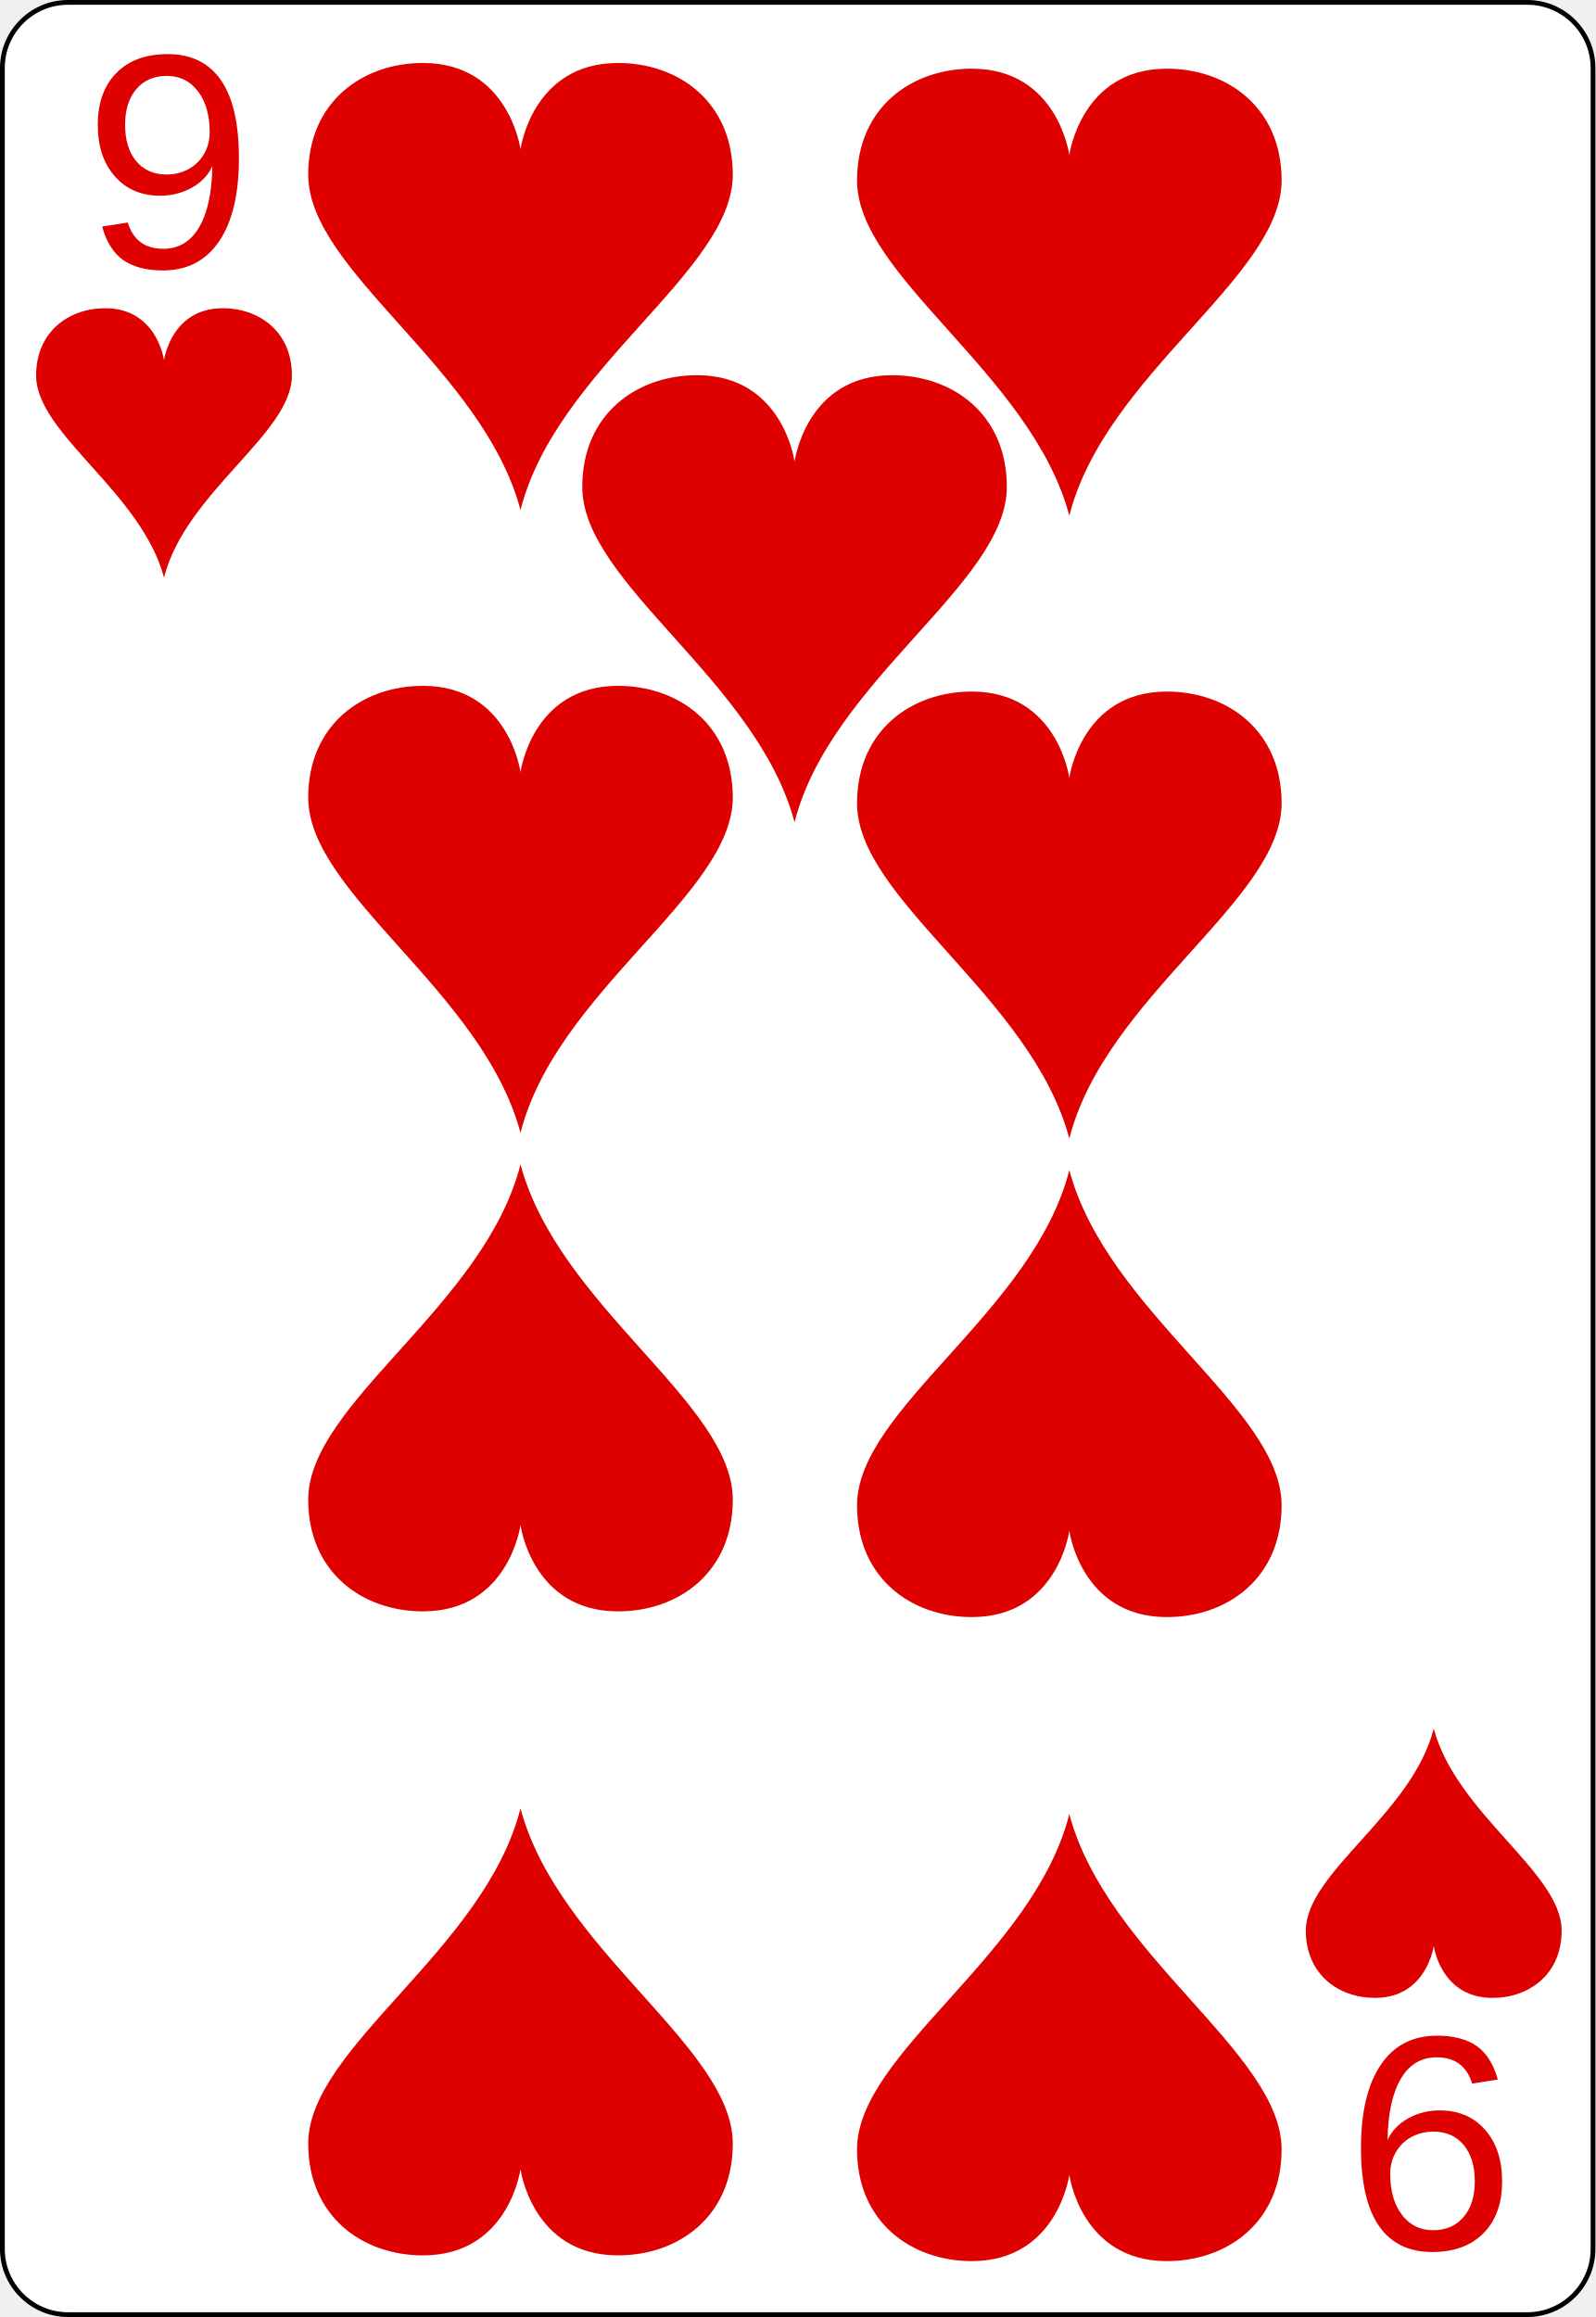
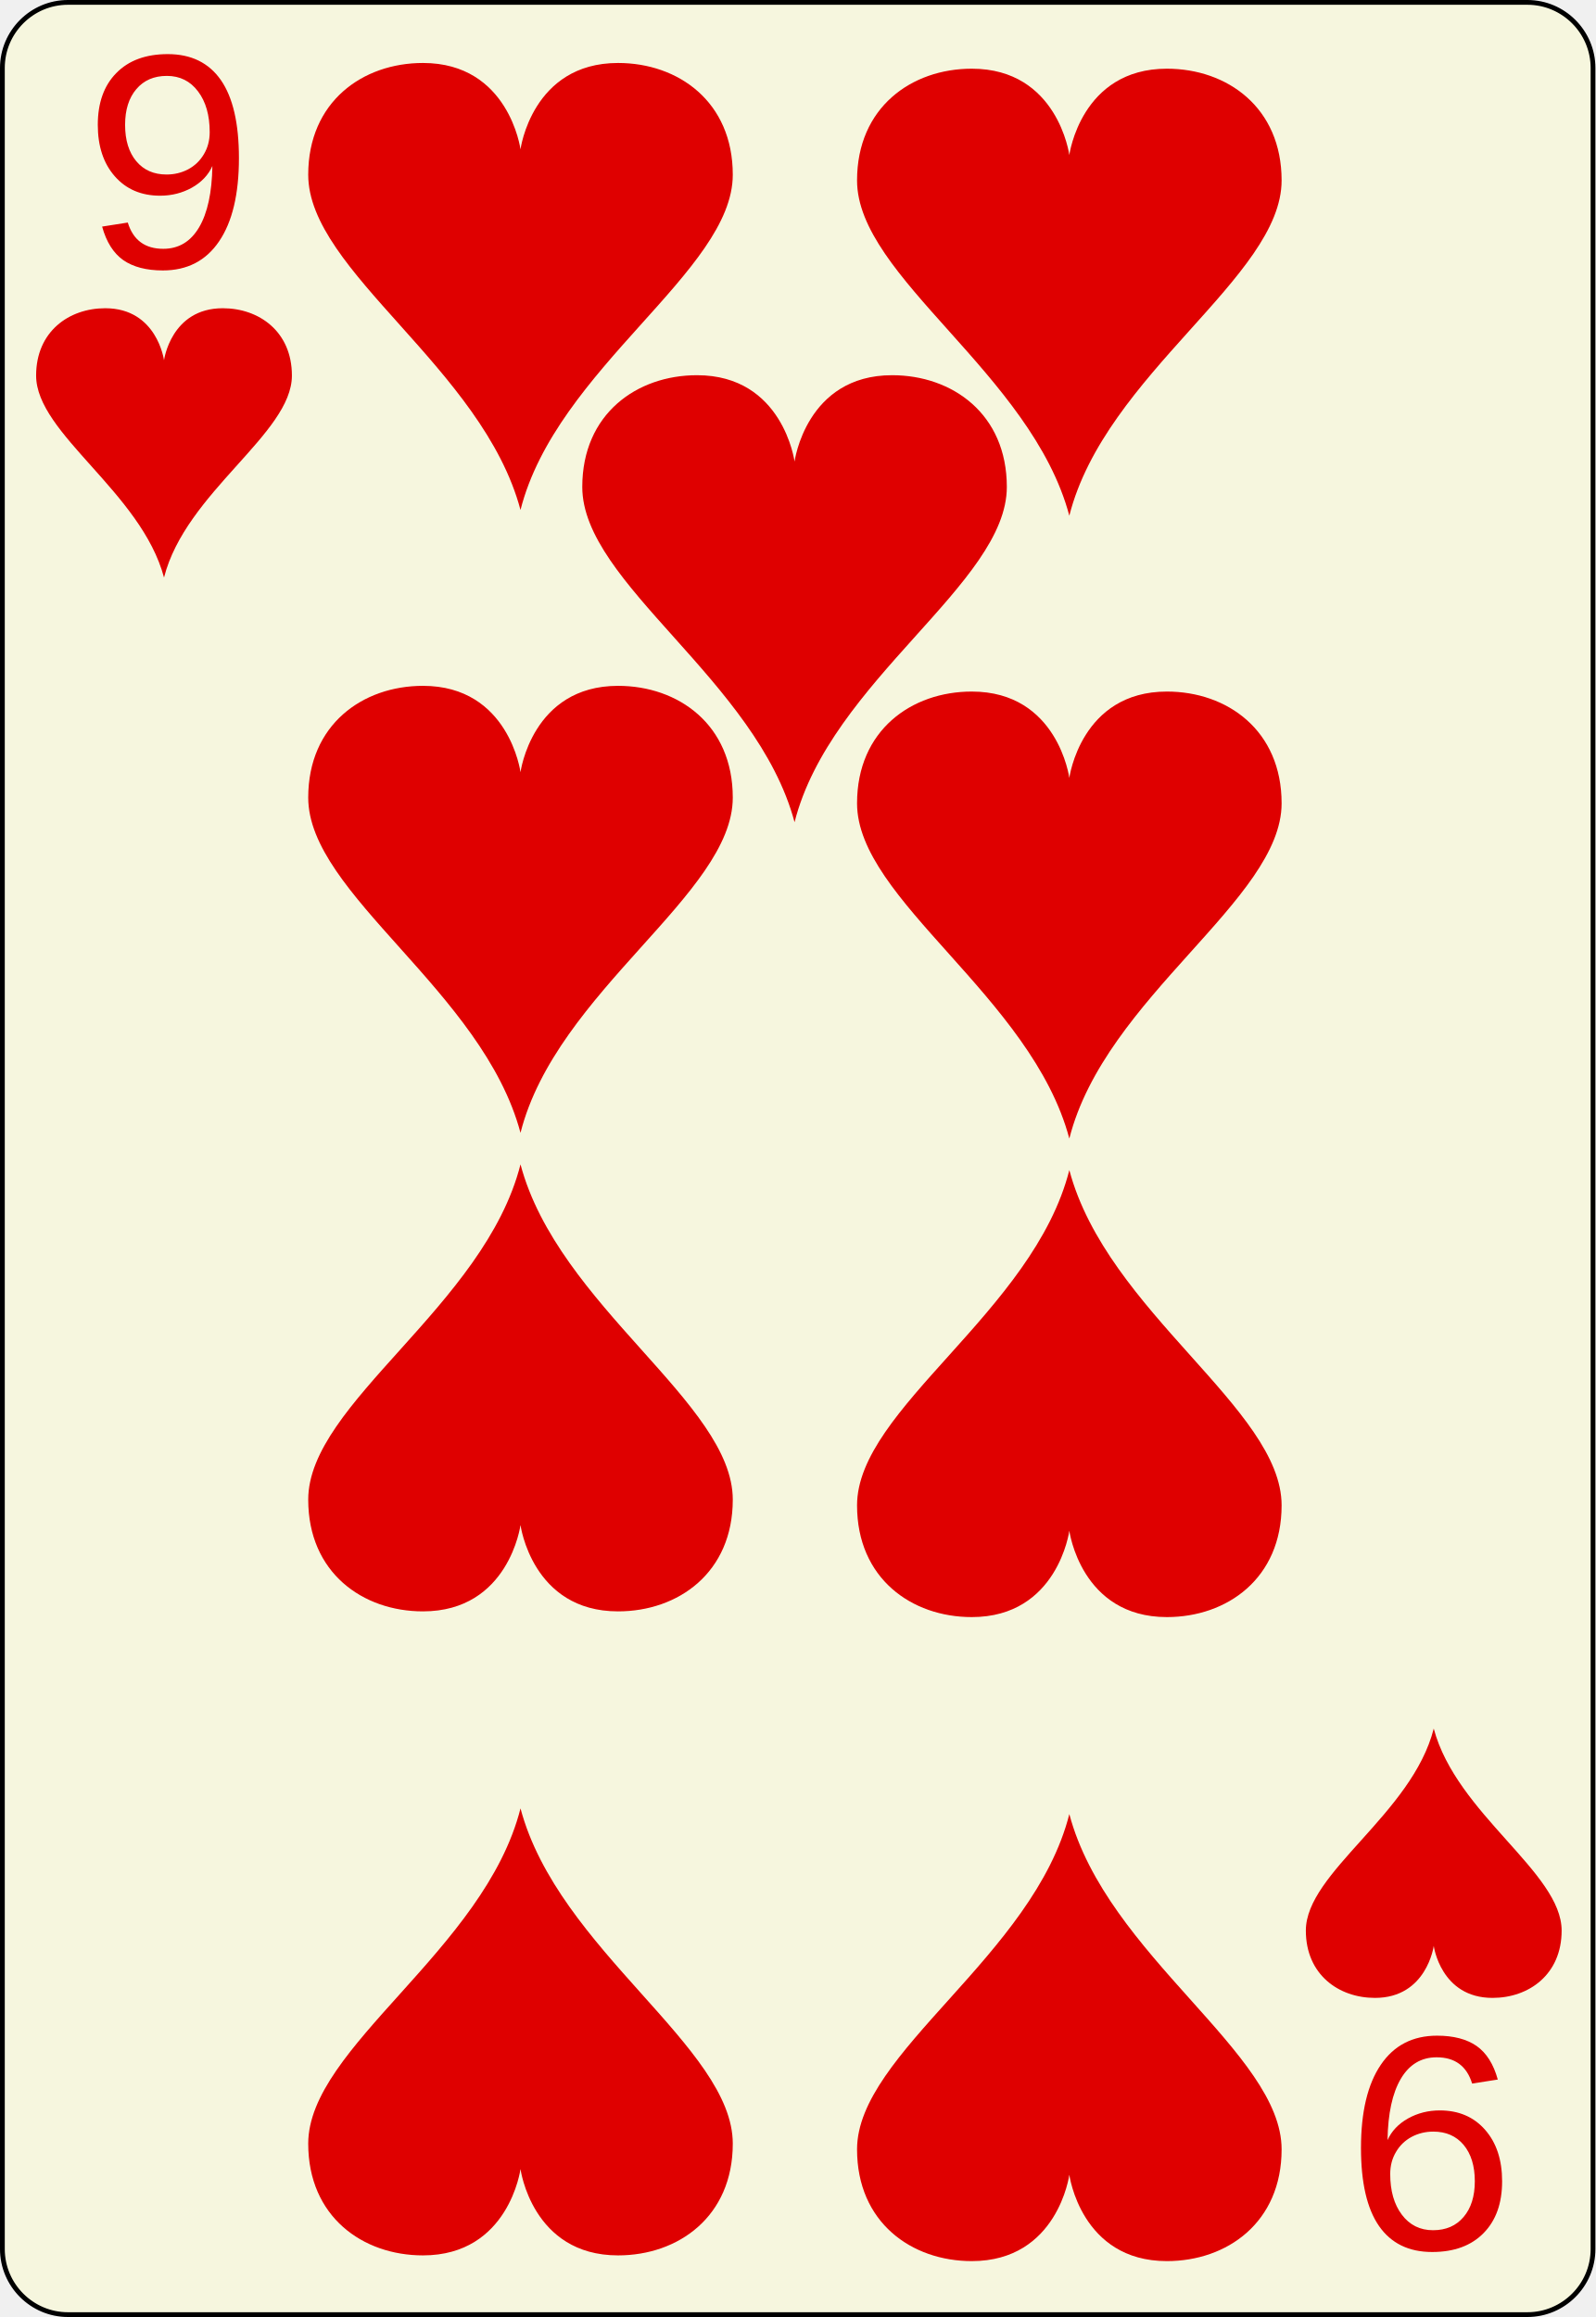
<svg xmlns="http://www.w3.org/2000/svg" xmlns:xlink="http://www.w3.org/1999/xlink" width="167.087pt" height="242.667pt" viewBox="0 0 167.087 242.667" xml:space="preserve" id="svg2" version="1.1">
  <defs id="defs41">
    <radialGradient xlink:href="#linearGradient3773" id="radialGradient3781" cx="-0.158" cy="-8.835" fx="-0.158" fy="-8.835" r="8" gradientTransform="matrix(-1.584269,-0.02349808,0.03071979,-2.477574,-0.2485638,-26.71351)" gradientUnits="userSpaceOnUse" />
    <linearGradient id="linearGradient3773">
      <stop style="stop-color:#000000;stop-opacity:1;" offset="0" id="stop3775" />
      <stop style="stop-color:#000000;stop-opacity:0.649;" offset="1" id="stop3777" />
    </linearGradient>
    <radialGradient xlink:href="#linearGradient3773" id="radialGradient3957" cx="-0.158" cy="-8.835" fx="-0.158" fy="-8.835" r="8" gradientTransform="matrix(-1.584269,-0.02349808,0.03071979,-2.477574,-0.2485638,-26.71351)" gradientUnits="userSpaceOnUse" />
    <linearGradient id="linearGradient3959">
      <stop style="stop-color:#000000;stop-opacity:1;" offset="0" id="stop3961" />
      <stop style="stop-color:#000000;stop-opacity:0.649;" offset="1" id="stop3963" />
    </linearGradient>
    <radialGradient r="81.903" fy="509.476" fx="168.025" cy="509.476" cx="168.025" gradientTransform="matrix(1.25656,-0.7774064,0.3366382,0.5361257,-221.2021,359.2426)" gradientUnits="userSpaceOnUse" id="radialGradient3975" xlink:href="#linearGradient3784-4" />
    <linearGradient id="linearGradient3784-4">
-       <stop style="stop-color:#ffffff;stop-opacity:0.435;" offset="0" id="stop3786-8" />
+       <stop style="stop-color:#F6F6DE;stop-opacity:0.435;" offset="0" id="stop3786-8" />
      <stop style="stop-color:#000000;stop-opacity:0;" offset="1" id="stop3788-6" />
    </linearGradient>
    <radialGradient xlink:href="#linearGradient3784-4-5" id="radialGradient3929" gradientUnits="userSpaceOnUse" gradientTransform="matrix(1.25656,-0.7774064,0.3366382,0.5361257,-221.2021,359.2426)" cx="168.025" cy="509.476" fx="168.025" fy="509.476" r="81.903" />
    <linearGradient id="linearGradient3784-4-5">
-       <stop style="stop-color:#ffffff;stop-opacity:0.489;" offset="0" id="stop3786-8-0" />
+       <stop style="stop-color:#F6F6DE;stop-opacity:0.489;" offset="0" id="stop3786-8-0" />
      <stop style="stop-color:#000000;stop-opacity:0;" offset="1" id="stop3788-6-3" />
    </linearGradient>
    <radialGradient xlink:href="#linearGradient3784-4-1" id="radialGradient3927" gradientUnits="userSpaceOnUse" gradientTransform="matrix(1.25656,-0.7774064,0.3366382,0.5361257,-221.2021,359.2426)" cx="168.025" cy="509.476" fx="168.025" fy="509.476" r="81.903" />
    <linearGradient id="linearGradient3784-4-1">
-       <stop style="stop-color:#ffffff;stop-opacity:0.237;" offset="0" id="stop3786-8-03" />
+       <stop style="stop-color:#F6F6DE;stop-opacity:0.237;" offset="0" id="stop3786-8-03" />
      <stop style="stop-color:#000000;stop-opacity:0;" offset="1" id="stop3788-6-6" />
    </linearGradient>
    <radialGradient xlink:href="#linearGradient3768" id="radialGradient3776" cx="-0.206" cy="-4.579" fx="-0.206" fy="-4.579" r="8" gradientTransform="matrix(-1,0,0,-1.720176,-0.4120407,-13.02719)" gradientUnits="userSpaceOnUse" />
    <linearGradient id="linearGradient3768">
      <stop style="stop-color:#df0000;stop-opacity:1;" offset="0" id="stop3770" />
      <stop style="stop-color:#df0000;stop-opacity:0.672;" offset="1" id="stop3772" />
    </linearGradient>
    <radialGradient r="81.903" fy="511.223" fx="171.487" cy="511.223" cx="171.487" gradientTransform="matrix(1.152989,-0.6739155,0.3948202,0.6754904,-233.6326,270.4008)" gradientUnits="userSpaceOnUse" id="radialGradient4013" xlink:href="#linearGradient3784-4-6" />
    <linearGradient id="linearGradient3784-4-6">
-       <stop style="stop-color:#ffffff;stop-opacity:0.313;" offset="0" id="stop3786-8-8" />
+       <stop style="stop-color:#F6F6DE;stop-opacity:0.313;" offset="0" id="stop3786-8-8" />
      <stop style="stop-color:#000000;stop-opacity:0;" offset="1" id="stop3788-6-8" />
    </linearGradient>
    <radialGradient r="81.903" fy="492.632" fx="159.354" cy="492.632" cx="159.354" gradientTransform="matrix(1.089478,-0.715138,0.4464527,0.6562658,-244.9333,290.9185)" gradientUnits="userSpaceOnUse" id="radialGradient4013-8" xlink:href="#linearGradient3784-4-2" />
    <linearGradient id="linearGradient3784-4-2">
-       <stop style="stop-color:#ffffff;stop-opacity:0.29;" offset="0" id="stop3786-8-1" />
+       <stop style="stop-color:#F6F6DE;stop-opacity:0.29;" offset="0" id="stop3786-8-1" />
      <stop style="stop-color:#000000;stop-opacity:0;" offset="1" id="stop3788-6-5" />
    </linearGradient>
    <radialGradient r="81.903" fy="492.632" fx="159.354" cy="492.632" cx="159.354" gradientTransform="matrix(1.089478,-0.715138,0.4464527,0.6562658,-244.9333,290.9185)" gradientUnits="userSpaceOnUse" id="radialGradient3073" xlink:href="#linearGradient3784-4-2" />
  </defs>
  <g id="Layer_x0020_1" style="fill-rule:nonzero;clip-rule:nonzero;stroke:#000000;stroke-miterlimit:4;">
-     <path style="fill:#FFFFFF;stroke-width:0.5;" d="M166.837,235.548c0,3.777-3.087,6.869-6.871,6.869H7.111c-3.775,0-6.861-3.092-6.861-6.869V7.12C0.25,3.343,3.336,0.25,7.111,0.25h152.855    c3.784,0,6.871,3.093,6.871,6.87v228.428z" id="path5" />
+     <path style="fill:#F6F6DE;stroke-width:0.5;" d="M166.837,235.548c0,3.777-3.087,6.869-6.871,6.869H7.111c-3.775,0-6.861-3.092-6.861-6.869V7.12C0.25,3.343,3.336,0.25,7.111,0.25h152.855    c3.784,0,6.871,3.093,6.871,6.87v228.428z" id="path5" />
    <g style="stroke:none;" id="g7">
      <g id="g9">
				
			</g>
    </g>
    <g id="g15">
			
		</g>
    <g id="g19">
			
		</g>
    <g style="stroke:none;" id="g23">
      <g id="g25">
				
			</g>
    </g>
    <g style="stroke:none;" id="g31">
      <g id="g33">
				
			</g>
    </g>
  </g>
  <g transform="matrix(1.674307,0,0,1.566992,17.17751,46.38532)" id="layer1-9-6" style="fill:#df0000;fill-opacity:1">
    <path style="fill:#df0000;fill-opacity:1" id="hl-8" d="M 3.676,-9 C 0.433,-9 0,-5.523 0,-5.523 0,-5.523 -0.433,-9 -3.676,-9 -5.946,-9 -8,-7.441 -8,-4.5 -8,-0.614 -1.421,3.294 0,9 1.352,3.299 8,-0.614 8,-4.5 8,-7.441 5.946,-9 3.676,-9 z" />
  </g>
  <g transform="matrix(-1.674307,0,0,-1.566992,150.156,195.1431)" id="layer1-9-6-5" style="fill:#df0000;fill-opacity:1">
    <path style="fill:#df0000;fill-opacity:1" id="hl-8-1" d="M 3.676,-9 C 0.433,-9 0,-5.523 0,-5.523 0,-5.523 -0.433,-9 -3.676,-9 -5.946,-9 -8,-7.441 -8,-4.5 -8,-0.614 -1.421,3.294 0,9 1.352,3.299 8,-0.614 8,-4.5 8,-7.441 5.946,-9 3.676,-9 z" />
  </g>
  <g transform="matrix(2.779008,0,0,2.600887,54.51227,30.00377)" id="layer1-9-6-8" style="fill:#df0000;fill-opacity:1">
    <path style="fill:#df0000;fill-opacity:1" id="hl-8-8" d="M 3.676,-9 C 0.433,-9 0,-5.523 0,-5.523 0,-5.523 -0.433,-9 -3.676,-9 -5.946,-9 -8,-7.441 -8,-4.5 -8,-0.614 -1.421,3.294 0,9 1.352,3.299 8,-0.614 8,-4.5 8,-7.441 5.946,-9 3.676,-9 z" />
  </g>
  <g transform="matrix(-2.779008,0,0,-2.600887,54.51227,212.8062)" id="layer1-9-6-8-9" style="fill:#df0000;fill-opacity:1">
    <path style="fill:#df0000;fill-opacity:1" id="hl-8-8-5" d="M 3.676,-9 C 0.433,-9 0,-5.523 0,-5.523 0,-5.523 -0.433,-9 -3.676,-9 -5.946,-9 -8,-7.441 -8,-4.5 -8,-0.614 -1.421,3.294 0,9 1.352,3.299 8,-0.614 8,-4.5 8,-7.441 5.946,-9 3.676,-9 z" />
  </g>
  <g transform="matrix(2.779008,0,0,2.600887,54.51227,95.23862)" id="layer1-9-6-8-8" style="fill:#df0000;fill-opacity:1">
    <path style="fill:#df0000;fill-opacity:1" id="hl-8-8-8" d="M 3.676,-9 C 0.433,-9 0,-5.523 0,-5.523 0,-5.523 -0.433,-9 -3.676,-9 -5.946,-9 -8,-7.441 -8,-4.5 -8,-0.614 -1.421,3.294 0,9 1.352,3.299 8,-0.614 8,-4.5 8,-7.441 5.946,-9 3.676,-9 z" />
  </g>
  <g transform="matrix(-2.779008,0,0,-2.600887,54.51227,145.356)" id="layer1-9-6-8-884-8" style="fill:#df0000;fill-opacity:1">
    <path style="fill:#df0000;fill-opacity:1" id="hl-8-8-3-8" d="M 3.676,-9 C 0.433,-9 0,-5.523 0,-5.523 0,-5.523 -0.433,-9 -3.676,-9 -5.946,-9 -8,-7.441 -8,-4.5 -8,-0.614 -1.421,3.294 0,9 1.352,3.299 8,-0.614 8,-4.5 8,-7.441 5.946,-9 3.676,-9 z" />
  </g>
  <g transform="matrix(2.779008,0,0,2.600887,111.9909,30.60254)" id="layer1-9-6-8-7" style="fill:#df0000;fill-opacity:1">
    <path style="fill:#df0000;fill-opacity:1" id="hl-8-8-1" d="M 3.676,-9 C 0.433,-9 0,-5.523 0,-5.523 0,-5.523 -0.433,-9 -3.676,-9 -5.946,-9 -8,-7.441 -8,-4.5 -8,-0.614 -1.421,3.294 0,9 1.352,3.299 8,-0.614 8,-4.5 8,-7.441 5.946,-9 3.676,-9 z" />
  </g>
  <g transform="matrix(-2.779008,0,0,-2.600887,111.9909,213.4049)" id="layer1-9-6-8-9-7" style="fill:#df0000;fill-opacity:1">
    <path style="fill:#df0000;fill-opacity:1" id="hl-8-8-5-2" d="M 3.676,-9 C 0.433,-9 0,-5.523 0,-5.523 0,-5.523 -0.433,-9 -3.676,-9 -5.946,-9 -8,-7.441 -8,-4.5 -8,-0.614 -1.421,3.294 0,9 1.352,3.299 8,-0.614 8,-4.5 8,-7.441 5.946,-9 3.676,-9 z" />
  </g>
  <g transform="matrix(2.779008,0,0,2.600887,111.9909,95.8374)" id="layer1-9-6-8-8-7" style="fill:#df0000;fill-opacity:1">
    <path style="fill:#df0000;fill-opacity:1" id="hl-8-8-8-2" d="M 3.676,-9 C 0.433,-9 0,-5.523 0,-5.523 0,-5.523 -0.433,-9 -3.676,-9 -5.946,-9 -8,-7.441 -8,-4.5 -8,-0.614 -1.421,3.294 0,9 1.352,3.299 8,-0.614 8,-4.5 8,-7.441 5.946,-9 3.676,-9 z" />
  </g>
  <g transform="matrix(-2.779008,0,0,-2.600887,111.9909,145.9548)" id="layer1-9-6-8-884-8-2" style="fill:#df0000;fill-opacity:1">
    <path style="fill:#df0000;fill-opacity:1" id="hl-8-8-3-8-6" d="M 3.676,-9 C 0.433,-9 0,-5.523 0,-5.523 0,-5.523 -0.433,-9 -3.676,-9 -5.946,-9 -8,-7.441 -8,-4.5 -8,-0.614 -1.421,3.294 0,9 1.352,3.299 8,-0.614 8,-4.5 8,-7.441 5.946,-9 3.676,-9 z" />
  </g>
  <g transform="matrix(2.779008,0,0,2.600887,83.21339,62.70455)" id="layer1-9-6-8-91" style="fill:#df0000;fill-opacity:1">
    <path style="fill:#df0000;fill-opacity:1" id="hl-8-8-7" d="M 3.676,-9 C 0.433,-9 0,-5.523 0,-5.523 0,-5.523 -0.433,-9 -3.676,-9 -5.946,-9 -8,-7.441 -8,-4.5 -8,-0.614 -1.421,3.294 0,9 1.352,3.299 8,-0.614 8,-4.5 8,-7.441 5.946,-9 3.676,-9 z" />
  </g>
  <text xml:space="preserve" style="font-size:32px;font-style:normal;font-weight:normal;line-height:125%;letter-spacing:0px;word-spacing:0px;fill:#df0000;fill-opacity:1;stroke:none;font-family:Bitstream Vera Sans" x="8.744" y="28.013" id="text3788-43">
    <tspan id="tspan3790-1" x="8.744" y="28.013" style="font-style:normal;font-variant:normal;font-weight:normal;font-stretch:normal;fill:#df0000;fill-opacity:1;font-family:Arial;-inkscape-font-specification:Arial">9</tspan>
  </text>
  <text xml:space="preserve" style="font-size:32px;font-style:normal;font-weight:normal;line-height:125%;letter-spacing:0px;word-spacing:0px;fill:#df0000;fill-opacity:1;stroke:none;font-family:Bitstream Vera Sans" x="-158.818" y="-213.515" id="text3788-43-3" transform="scale(-1,-1)">
    <tspan id="tspan3790-1-1" x="-158.818" y="-213.515" style="font-style:normal;font-variant:normal;font-weight:normal;font-stretch:normal;fill:#df0000;fill-opacity:1;font-family:Arial;-inkscape-font-specification:Arial">9</tspan>
  </text>
</svg>
